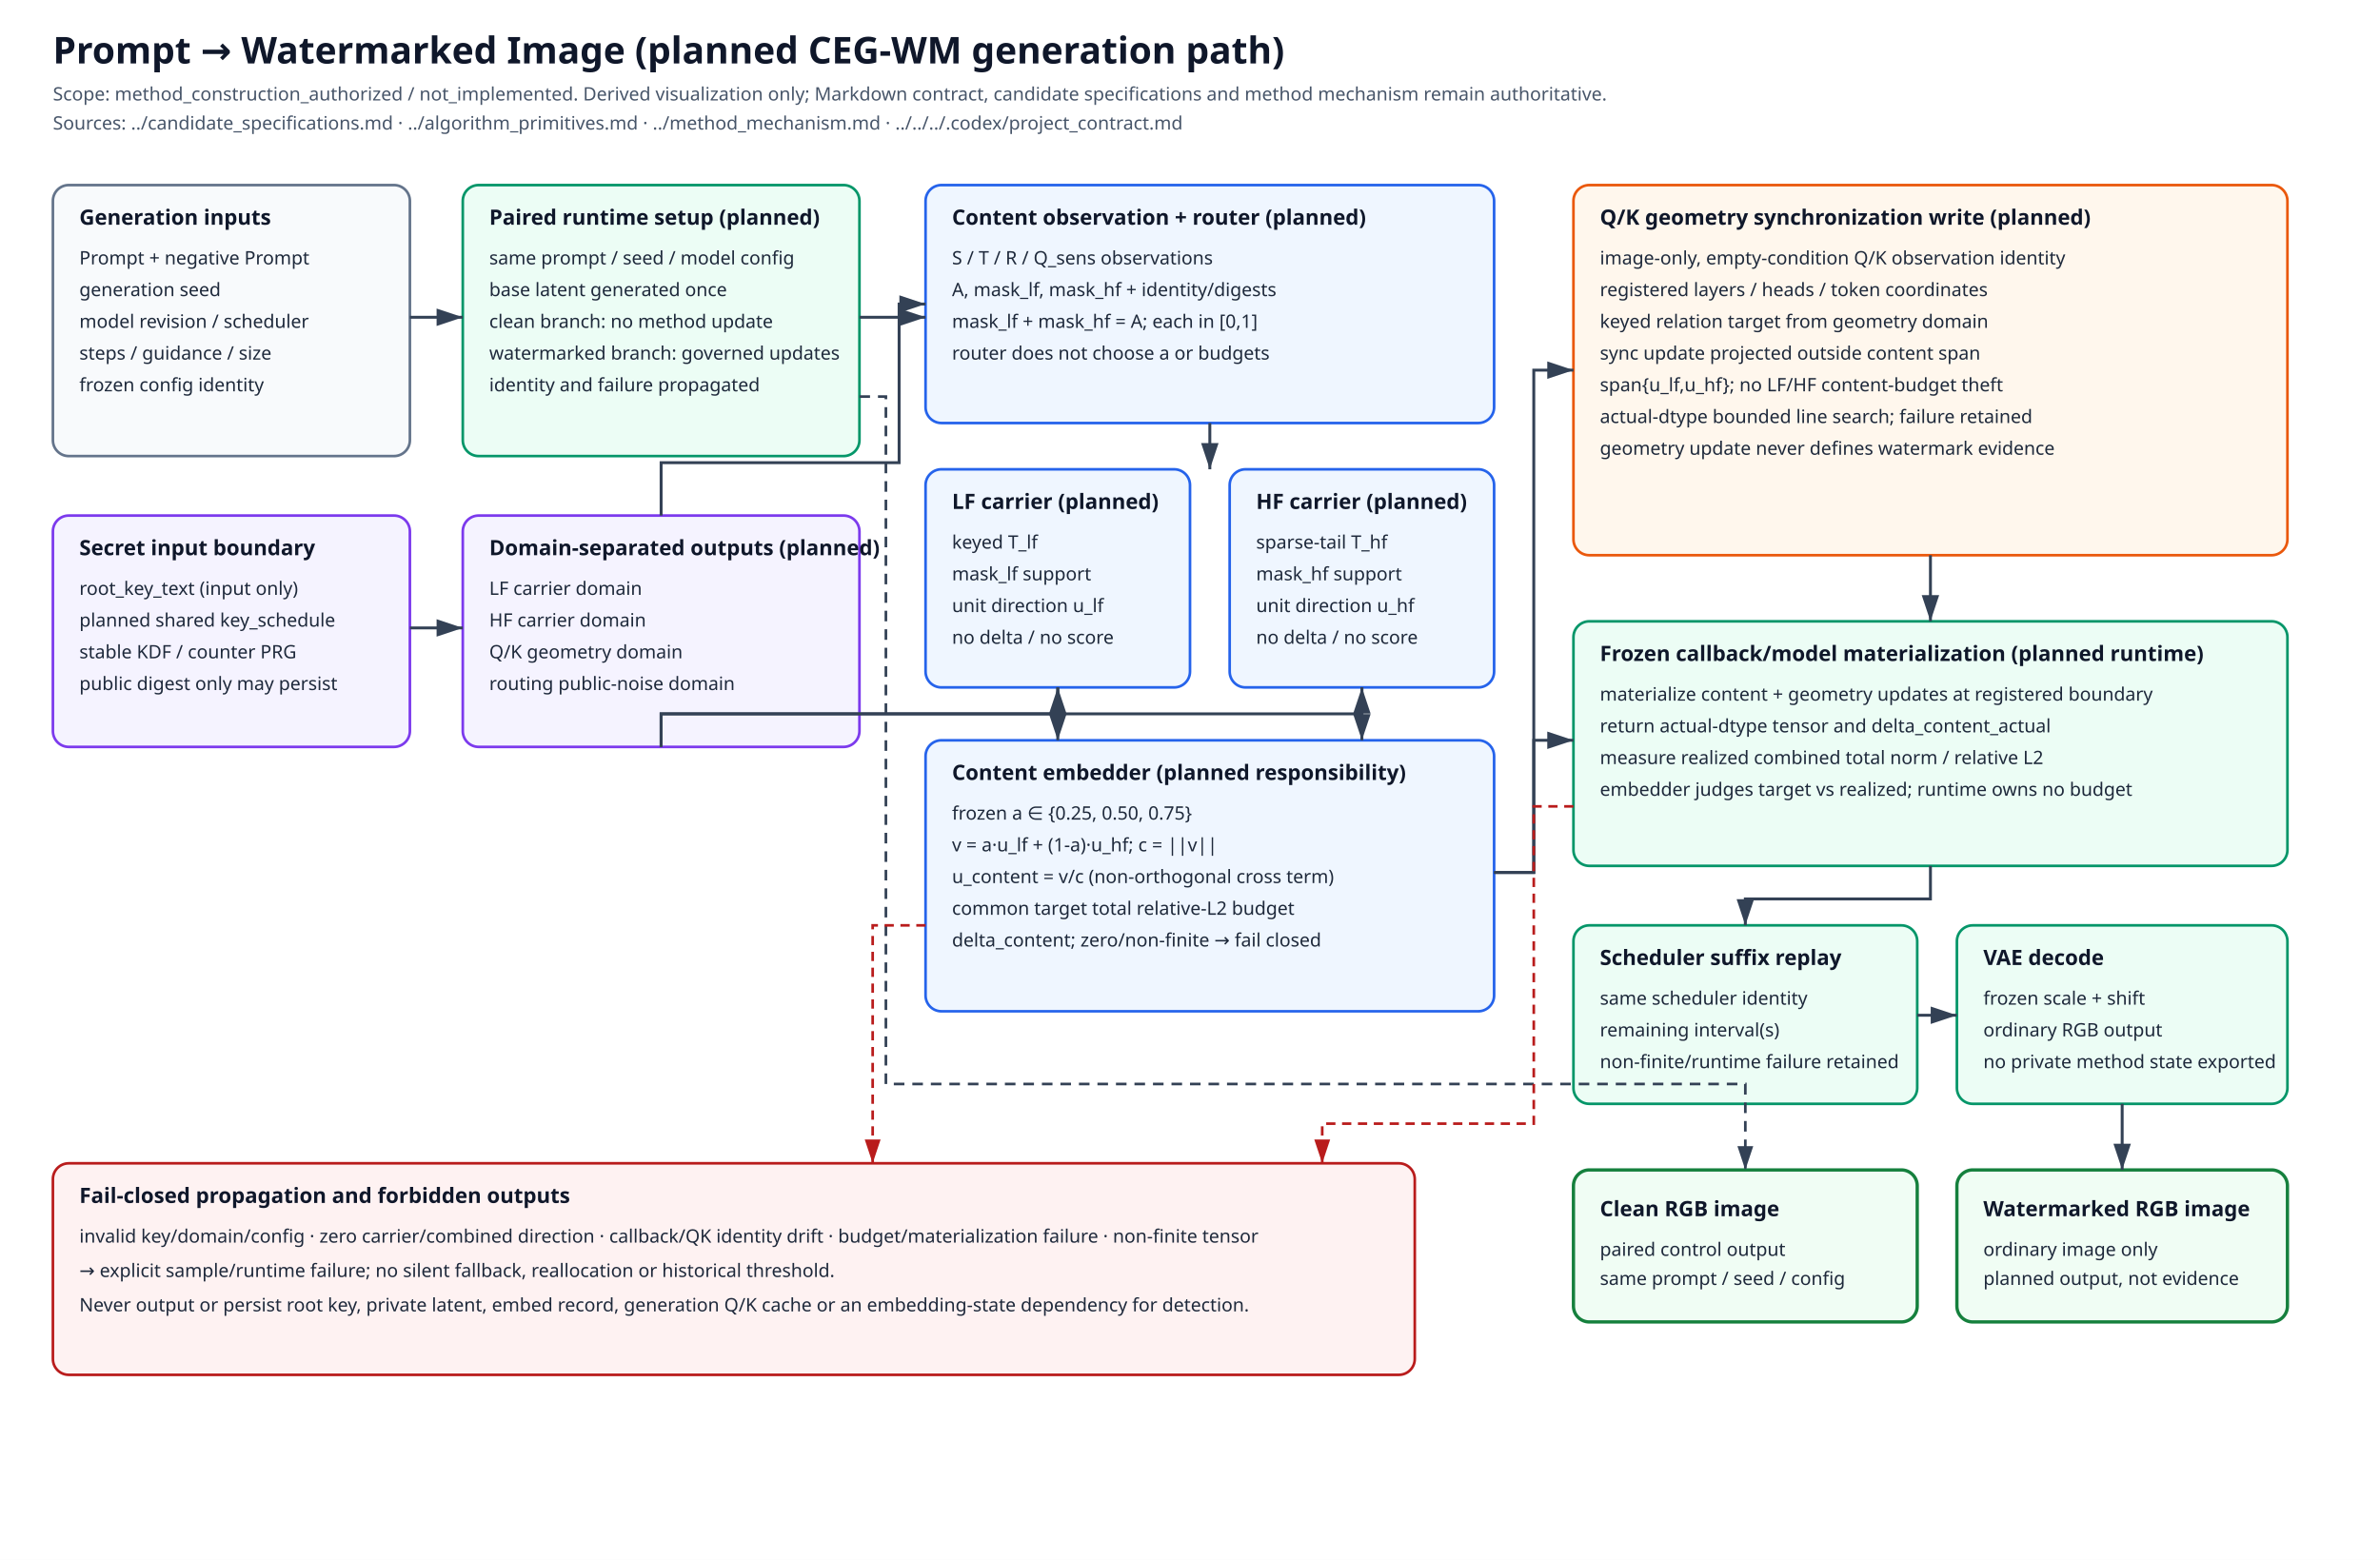
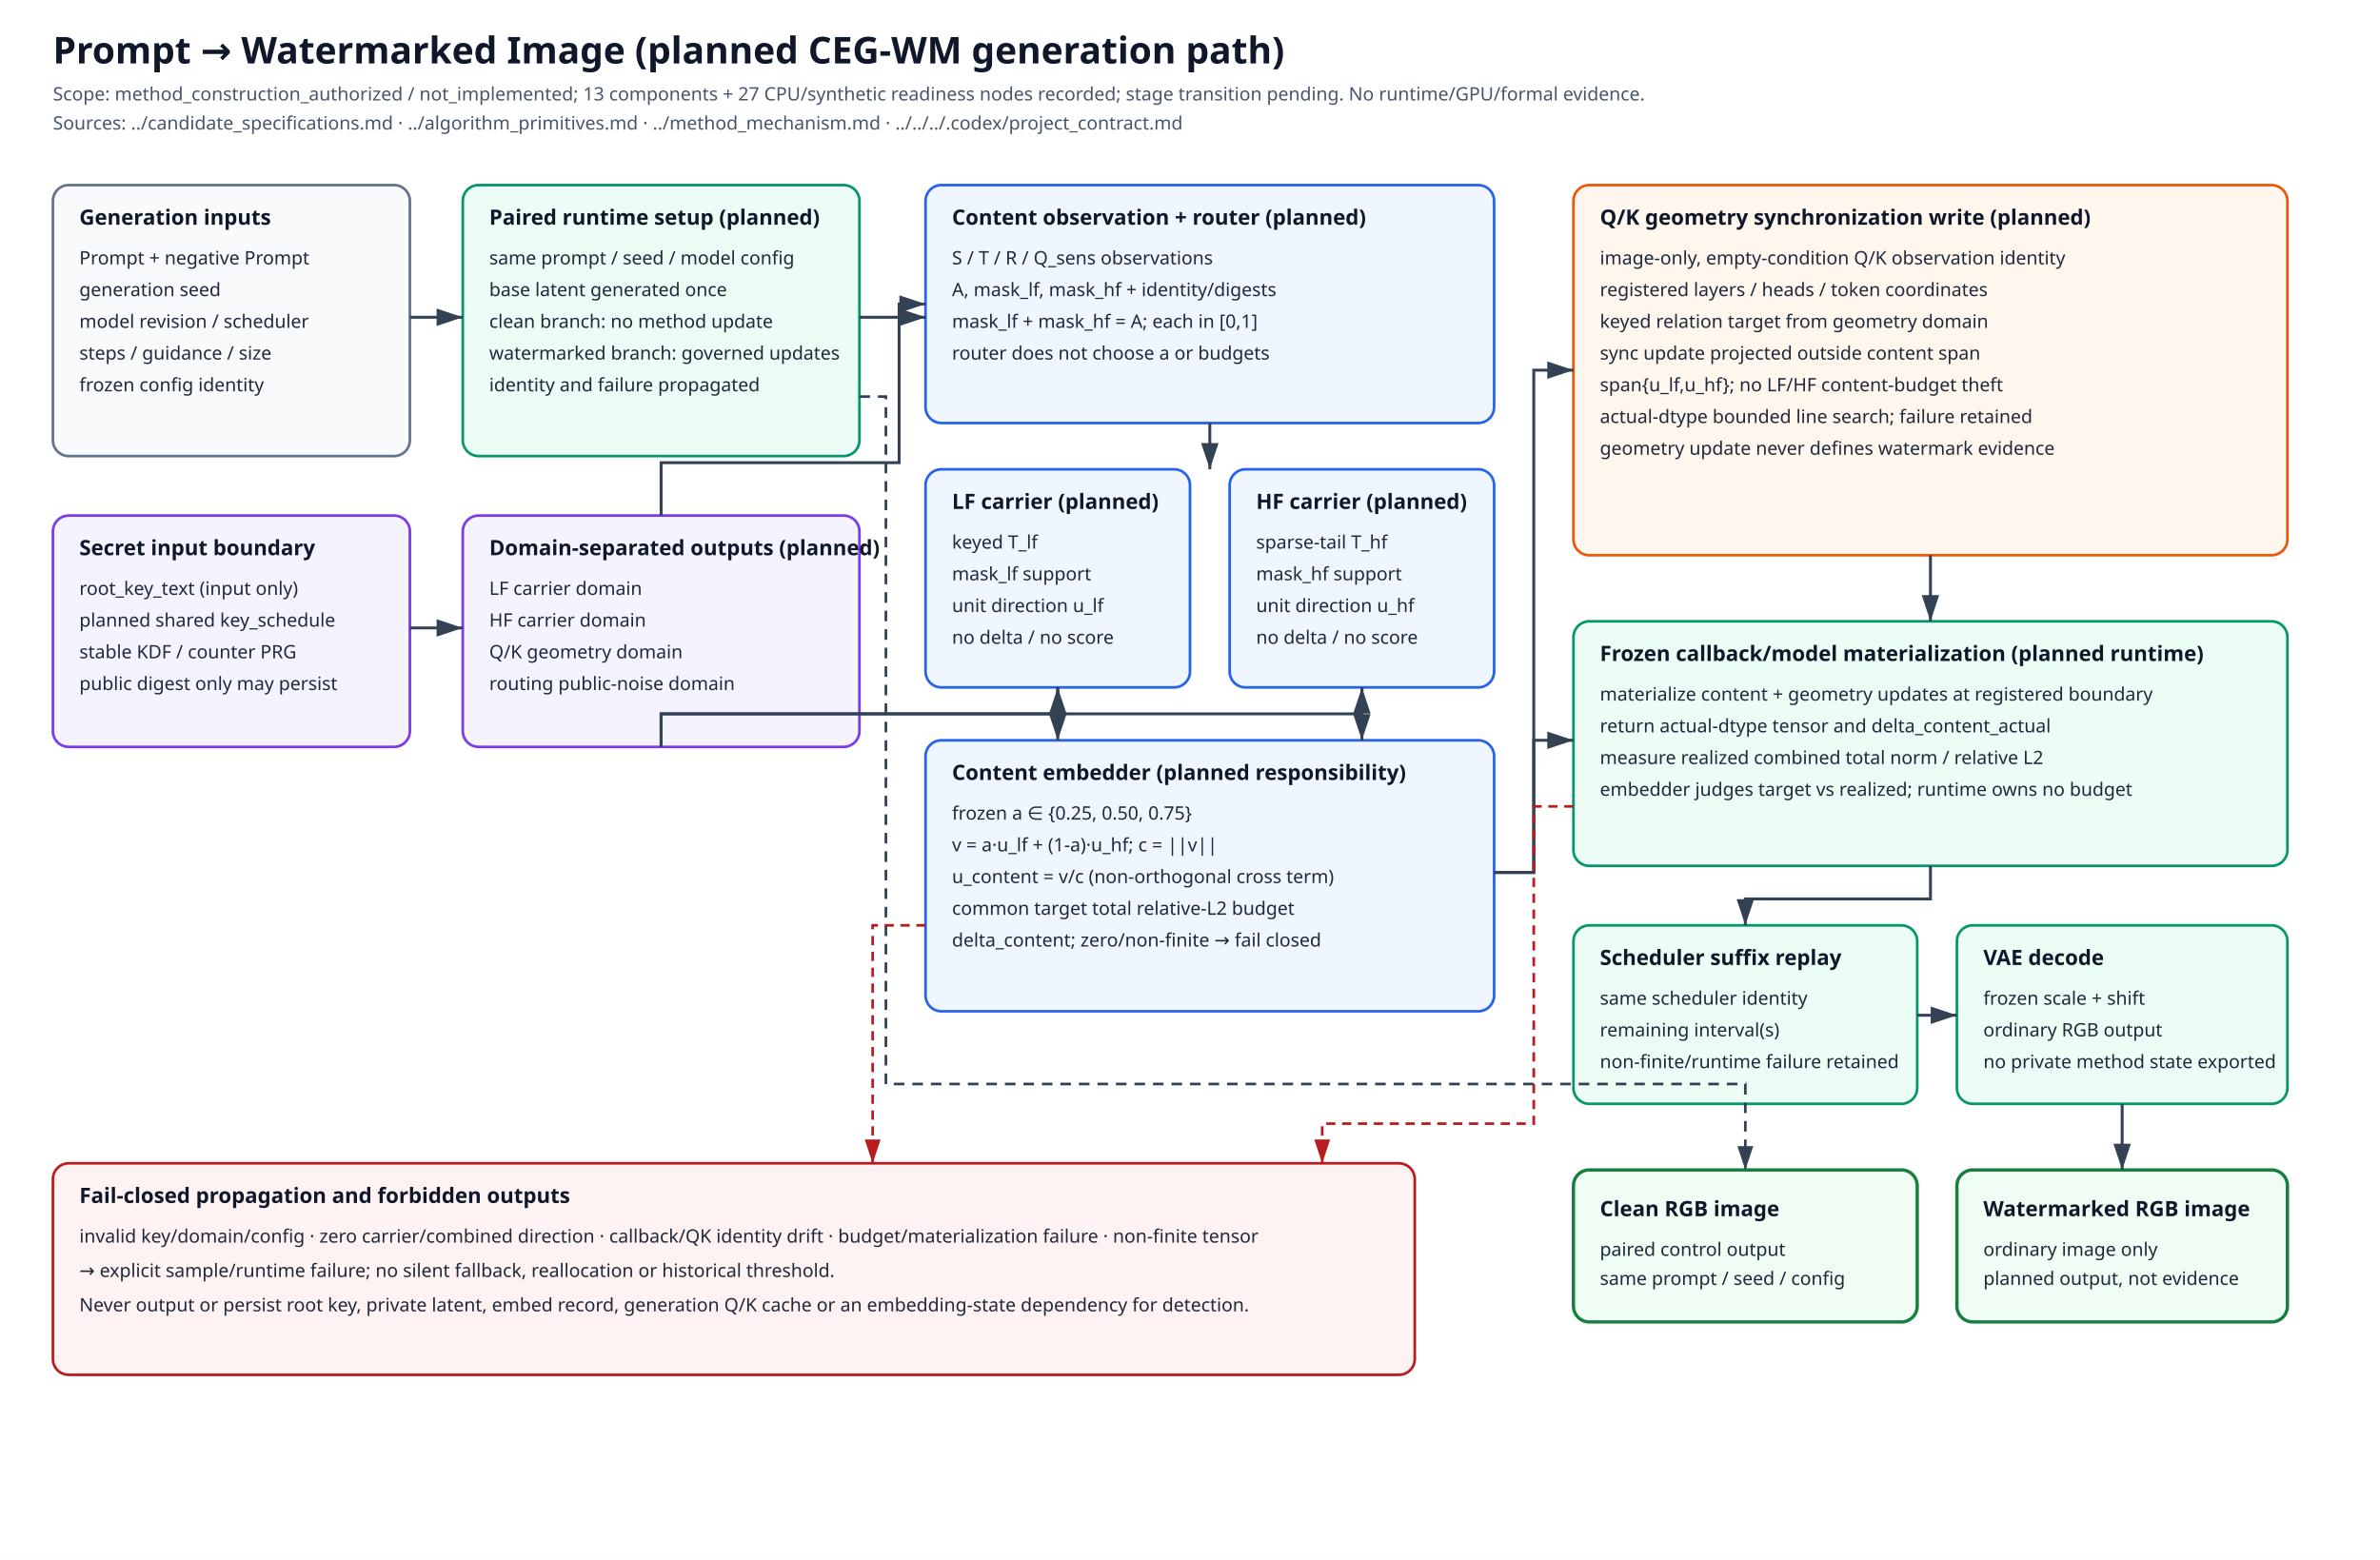
<svg xmlns="http://www.w3.org/2000/svg" width="1800" height="1180" viewBox="0 0 1800 1180">
  <defs>
    <marker id="arrow" markerWidth="10" markerHeight="10" refX="9" refY="3" orient="auto">
      <path d="M0,0 L9,3 L0,6 Z" fill="#334155" />
    </marker>
    <marker id="arrow-red" markerWidth="10" markerHeight="10" refX="9" refY="3" orient="auto">
      <path d="M0,0 L9,3 L0,6 Z" fill="#b91c1c" />
    </marker>
    <style>
      .title{font:700 28px sans-serif;fill:#0f172a}.sub{font:14px sans-serif;fill:#475569}
      .hdr{font:700 16px sans-serif;fill:#0f172a}.txt{font:14px sans-serif;fill:#1e293b}
      .small{font:12px sans-serif;fill:#334155}.box{fill:#f8fafc;stroke:#64748b;stroke-width:2;rx:12}
      .content{fill:#eff6ff;stroke:#2563eb;stroke-width:2;rx:12}
      .key{fill:#f5f3ff;stroke:#7c3aed;stroke-width:2;rx:12}
      .runtime{fill:#ecfdf5;stroke:#059669;stroke-width:2;rx:12}
      .geometry{fill:#fff7ed;stroke:#ea580c;stroke-width:2;rx:12}
      .fail{fill:#fef2f2;stroke:#b91c1c;stroke-width:2;rx:12}
      .out{fill:#f0fdf4;stroke:#15803d;stroke-width:2.5;rx:12}
      .flow{fill:none;stroke:#334155;stroke-width:2.2;marker-end:url(#arrow)}
      .dash{fill:none;stroke:#334155;stroke-width:2;stroke-dasharray:8 6;marker-end:url(#arrow)}
      .bad{fill:none;stroke:#b91c1c;stroke-width:2;stroke-dasharray:7 5;marker-end:url(#arrow-red)}
    </style>
  </defs>
  <rect width="1800" height="1180" fill="#ffffff" />
  <text x="40" y="48" class="title">Prompt → Watermarked Image (planned CEG-WM generation path)</text>
-   <text x="40" y="76" class="sub">Scope: method_construction_authorized / not_implemented. Derived visualization only; Markdown contract, candidate specifications and method mechanism remain authoritative.</text>
+   <text x="40" y="76" class="sub">Scope: method_construction_authorized / not_implemented; 13 components + 27 CPU/synthetic readiness nodes recorded; stage transition pending. No runtime/GPU/formal evidence.</text>
  <text x="40" y="98" class="sub">Sources: ../candidate_specifications.md · ../algorithm_primitives.md · ../method_mechanism.md · ../../../.codex/project_contract.md</text>
  <rect x="40" y="140" width="270" height="205" class="box" />
  <text x="60" y="170" class="hdr">Generation inputs</text>
  <text x="60" y="200" class="txt">
    <tspan x="60">Prompt + negative Prompt</tspan>
    <tspan x="60" dy="24">generation seed</tspan>
    <tspan x="60" dy="24">model revision / scheduler</tspan>
    <tspan x="60" dy="24">steps / guidance / size</tspan>
    <tspan x="60" dy="24">frozen config identity</tspan>
  </text>
  <rect x="40" y="390" width="270" height="175" class="key" />
  <text x="60" y="420" class="hdr">Secret input boundary</text>
  <text x="60" y="450" class="txt">
    <tspan x="60">root_key_text (input only)</tspan>
    <tspan x="60" dy="24">planned shared key_schedule</tspan>
    <tspan x="60" dy="24">stable KDF / counter PRG</tspan>
    <tspan x="60" dy="24">public digest only may persist</tspan>
  </text>
  <rect x="350" y="140" width="300" height="205" class="runtime" />
  <text x="370" y="170" class="hdr">Paired runtime setup (planned)</text>
  <text x="370" y="200" class="txt">
    <tspan x="370">same prompt / seed / model config</tspan>
    <tspan x="370" dy="24">base latent generated once</tspan>
    <tspan x="370" dy="24">clean branch: no method update</tspan>
    <tspan x="370" dy="24">watermarked branch: governed updates</tspan>
    <tspan x="370" dy="24">identity and failure propagated</tspan>
  </text>
  <rect x="350" y="390" width="300" height="175" class="key" />
  <text x="370" y="420" class="hdr">Domain-separated outputs (planned)</text>
  <text x="370" y="450" class="txt">
    <tspan x="370">LF carrier domain</tspan>
    <tspan x="370" dy="24">HF carrier domain</tspan>
    <tspan x="370" dy="24">Q/K geometry domain</tspan>
    <tspan x="370" dy="24">routing public-noise domain</tspan>
  </text>
  <rect x="700" y="140" width="430" height="180" class="content" />
  <text x="720" y="170" class="hdr">Content observation + router (planned)</text>
  <text x="720" y="200" class="txt">
    <tspan x="720">S / T / R / Q_sens observations</tspan>
    <tspan x="720" dy="24">A, mask_lf, mask_hf + identity/digests</tspan>
    <tspan x="720" dy="24">mask_lf + mask_hf = A; each in [0,1]</tspan>
    <tspan x="720" dy="24">router does not choose a or budgets</tspan>
  </text>
  <rect x="700" y="355" width="200" height="165" class="content" />
  <text x="720" y="385" class="hdr">LF carrier (planned)</text>
  <text x="720" y="415" class="txt">
    <tspan x="720">keyed T_lf</tspan>
    <tspan x="720" dy="24">mask_lf support</tspan>
    <tspan x="720" dy="24">unit direction u_lf</tspan>
    <tspan x="720" dy="24">no delta / no score</tspan>
  </text>
  <rect x="930" y="355" width="200" height="165" class="content" />
  <text x="950" y="385" class="hdr">HF carrier (planned)</text>
  <text x="950" y="415" class="txt">
    <tspan x="950">sparse-tail T_hf</tspan>
    <tspan x="950" dy="24">mask_hf support</tspan>
    <tspan x="950" dy="24">unit direction u_hf</tspan>
    <tspan x="950" dy="24">no delta / no score</tspan>
  </text>
  <rect x="700" y="560" width="430" height="205" class="content" />
  <text x="720" y="590" class="hdr">Content embedder (planned responsibility)</text>
  <text x="720" y="620" class="txt">
    <tspan x="720">frozen a ∈ {0.25, 0.50, 0.75}</tspan>
    <tspan x="720" dy="24">v = a·u_lf + (1-a)·u_hf; c = ||v||</tspan>
    <tspan x="720" dy="24">u_content = v/c (non-orthogonal cross term)</tspan>
    <tspan x="720" dy="24">common target total relative-L2 budget</tspan>
    <tspan x="720" dy="24">delta_content; zero/non-finite → fail closed</tspan>
  </text>
  <rect x="1190" y="140" width="540" height="280" class="geometry" />
  <text x="1210" y="170" class="hdr">Q/K geometry synchronization write (planned)</text>
  <text x="1210" y="200" class="txt">
    <tspan x="1210">image-only, empty-condition Q/K observation identity</tspan>
    <tspan x="1210" dy="24">registered layers / heads / token coordinates</tspan>
    <tspan x="1210" dy="24">keyed relation target from geometry domain</tspan>
    <tspan x="1210" dy="24">sync update projected outside content span</tspan>
    <tspan x="1210" dy="24">span{u_lf,u_hf}; no LF/HF content-budget theft</tspan>
    <tspan x="1210" dy="24">actual-dtype bounded line search; failure retained</tspan>
    <tspan x="1210" dy="24">geometry update never defines watermark evidence</tspan>
  </text>
  <rect x="1190" y="470" width="540" height="185" class="runtime" />
  <text x="1210" y="500" class="hdr">Frozen callback/model materialization (planned runtime)</text>
  <text x="1210" y="530" class="txt">
    <tspan x="1210">materialize content + geometry updates at registered boundary</tspan>
    <tspan x="1210" dy="24">return actual-dtype tensor and delta_content_actual</tspan>
    <tspan x="1210" dy="24">measure realized combined total norm / relative L2</tspan>
    <tspan x="1210" dy="24">embedder judges target vs realized; runtime owns no budget</tspan>
  </text>
  <rect x="1190" y="700" width="260" height="135" class="runtime" />
  <text x="1210" y="730" class="hdr">Scheduler suffix replay</text>
  <text x="1210" y="760" class="txt">
    <tspan x="1210">same scheduler identity</tspan>
    <tspan x="1210" dy="24">remaining interval(s)</tspan>
    <tspan x="1210" dy="24">non-finite/runtime failure retained</tspan>
  </text>
  <rect x="1480" y="700" width="250" height="135" class="runtime" />
  <text x="1500" y="730" class="hdr">VAE decode</text>
  <text x="1500" y="760" class="txt">
    <tspan x="1500">frozen scale + shift</tspan>
    <tspan x="1500" dy="24">ordinary RGB output</tspan>
    <tspan x="1500" dy="24">no private method state exported</tspan>
  </text>
  <rect x="1190" y="885" width="260" height="115" class="out" />
  <text x="1210" y="920" class="hdr">Clean RGB image</text>
  <text x="1210" y="950" class="txt">
    <tspan x="1210">paired control output</tspan>
    <tspan x="1210" dy="22">same prompt / seed / config</tspan>
  </text>
  <rect x="1480" y="885" width="250" height="115" class="out" />
  <text x="1500" y="920" class="hdr">Watermarked RGB image</text>
  <text x="1500" y="950" class="txt">
    <tspan x="1500">ordinary image only</tspan>
    <tspan x="1500" dy="22">planned output, not evidence</tspan>
  </text>
  <rect x="40" y="880" width="1030" height="160" class="fail" />
  <text x="60" y="910" class="hdr">Fail-closed propagation and forbidden outputs</text>
  <text x="60" y="940" class="txt">
    <tspan x="60">invalid key/domain/config · zero carrier/combined direction · callback/QK identity drift · budget/materialization failure · non-finite tensor</tspan>
    <tspan x="60" dy="26">→ explicit sample/runtime failure; no silent fallback, reallocation or historical threshold.</tspan>
    <tspan x="60" dy="26">Never output or persist root key, private latent, embed record, generation Q/K cache or an embedding-state dependency for detection.</tspan>
  </text>
  <path d="M310 240 H350" class="flow" />
  <path d="M310 475 H350" class="flow" />
  <path d="M650 240 H700" class="flow" />
  <path d="M500 390 V350 H680 V230 H700" class="flow" />
  <path d="M500 565 V540 H800 V520" class="flow" />
  <path d="M500 565 V540 H1030 V520" class="flow" />
  <path d="M915 320 V355" class="flow" />
  <path d="M800 520 V560" class="flow" />
  <path d="M1030 520 V560" class="flow" />
  <path d="M1130 660 H1160 V280 H1190" class="flow" />
  <path d="M1130 660 H1160 V560 H1190" class="flow" />
  <path d="M1460 420 V470" class="flow" />
  <path d="M1460 655 V680 H1320 V700" class="flow" />
  <path d="M1450 768 H1480" class="flow" />
  <path d="M1605 835 V885" class="flow" />
  <path d="M650 300 H670 V820 H1320 V885" class="dash" />
  <path d="M700 700 H660 V880" class="bad" />
  <path d="M1190 610 H1160 V850 H1000 V880" class="bad" />
</svg>
